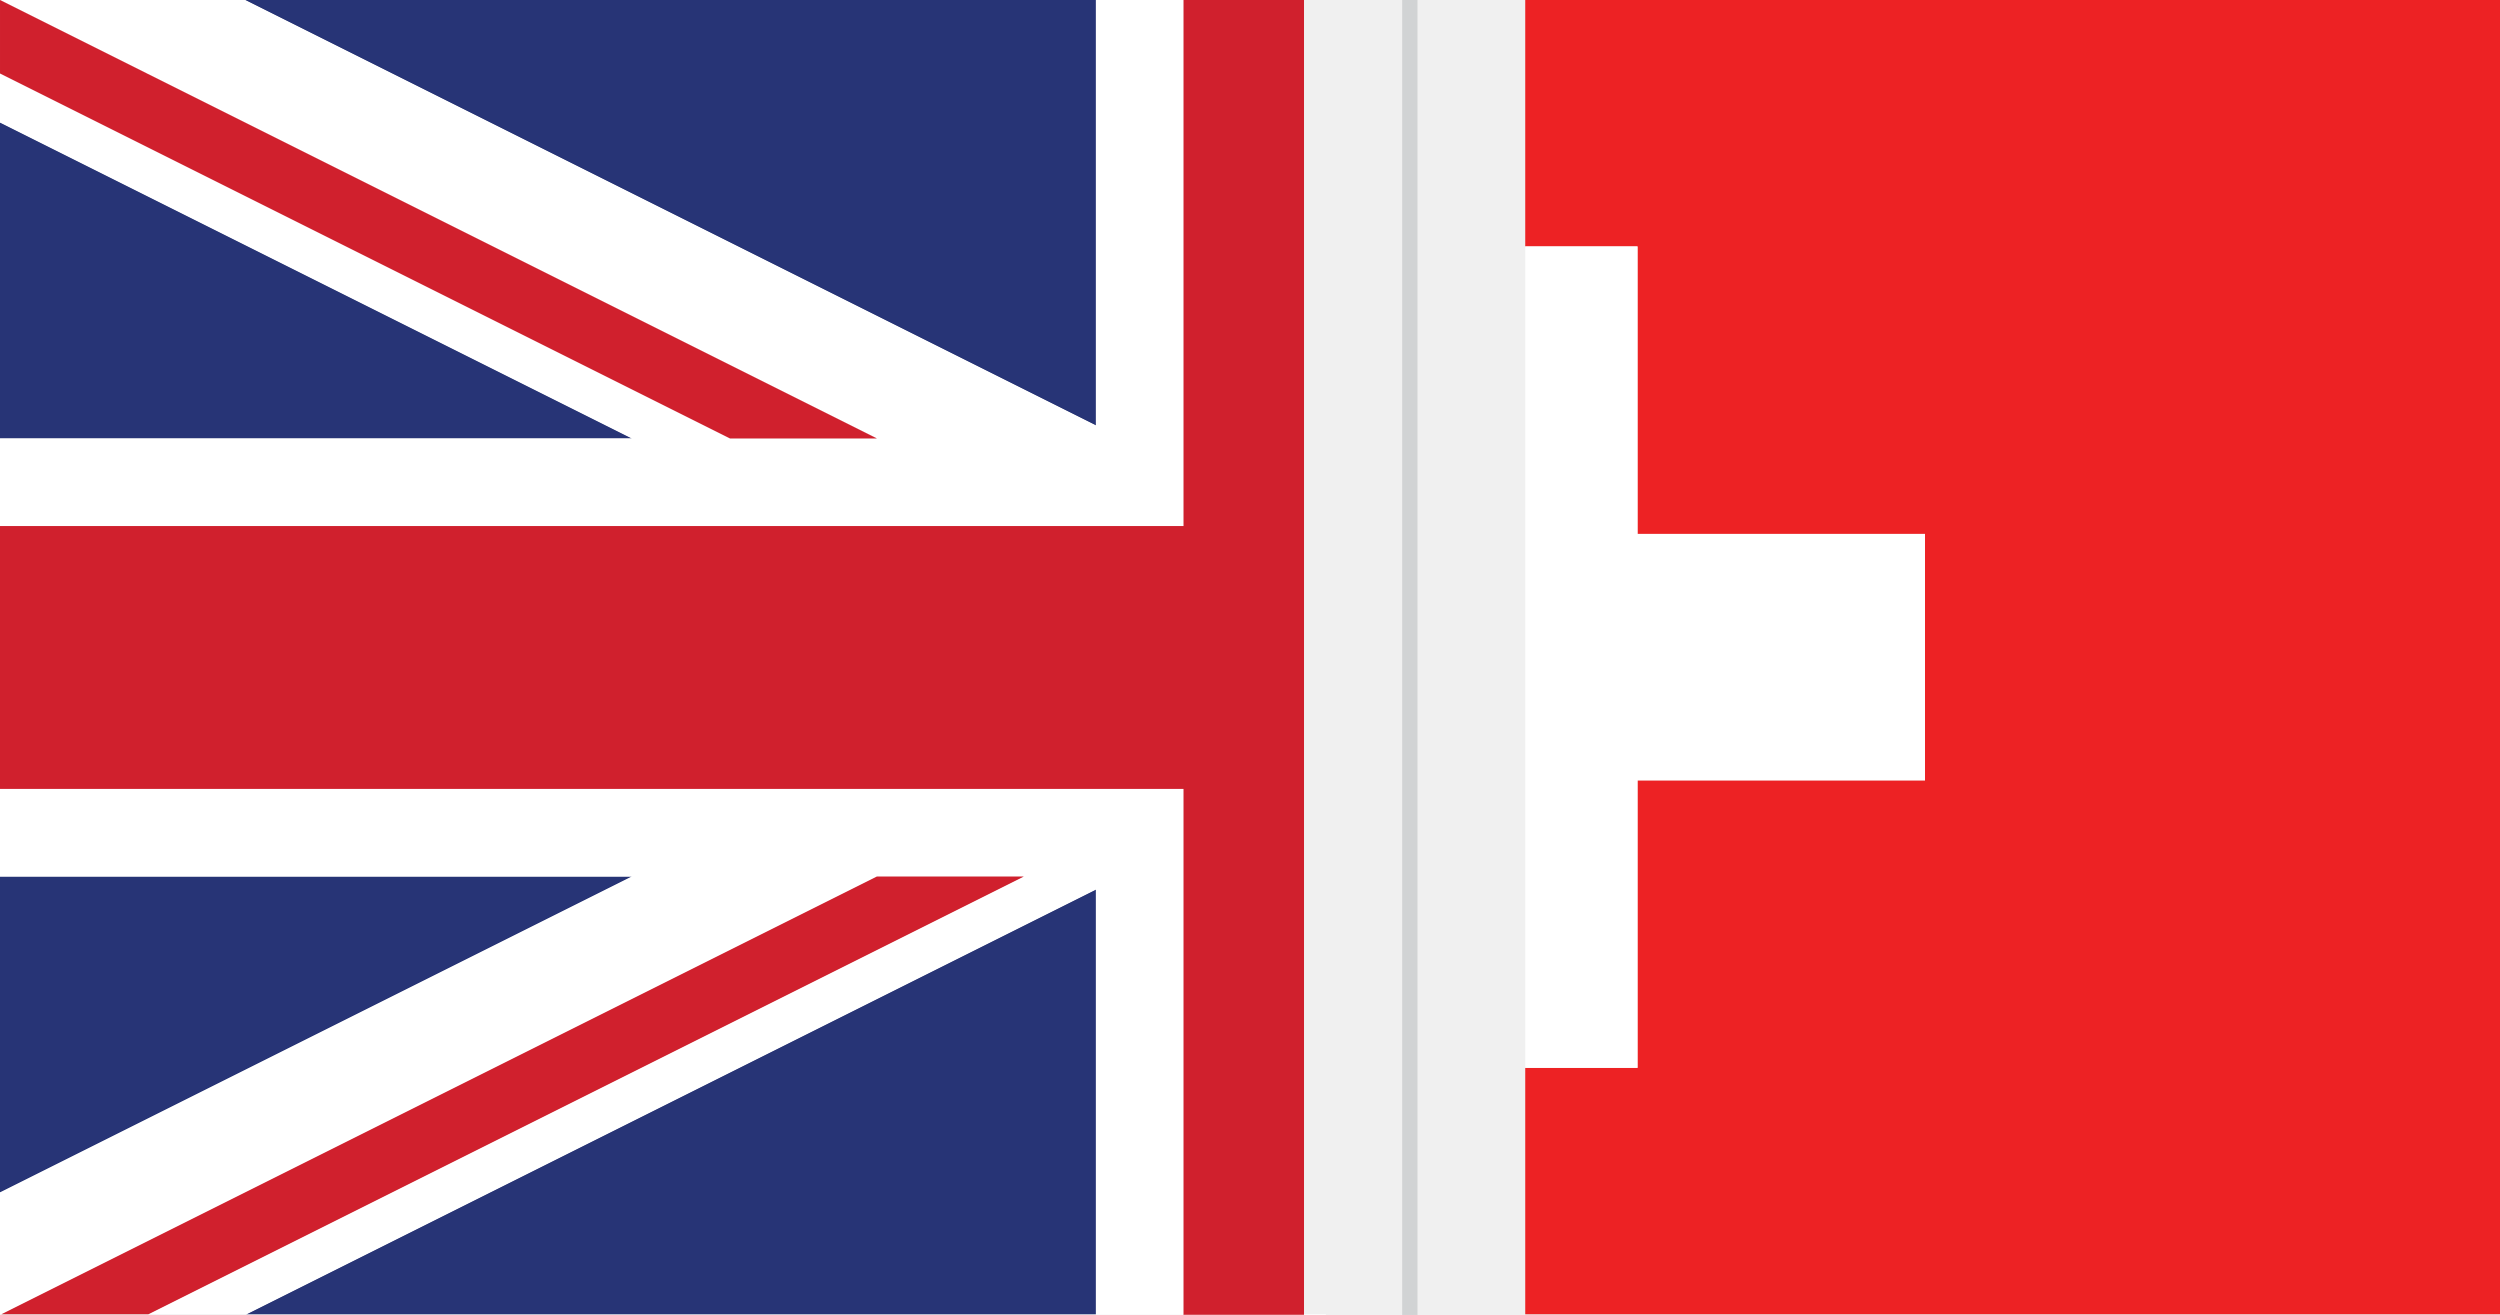
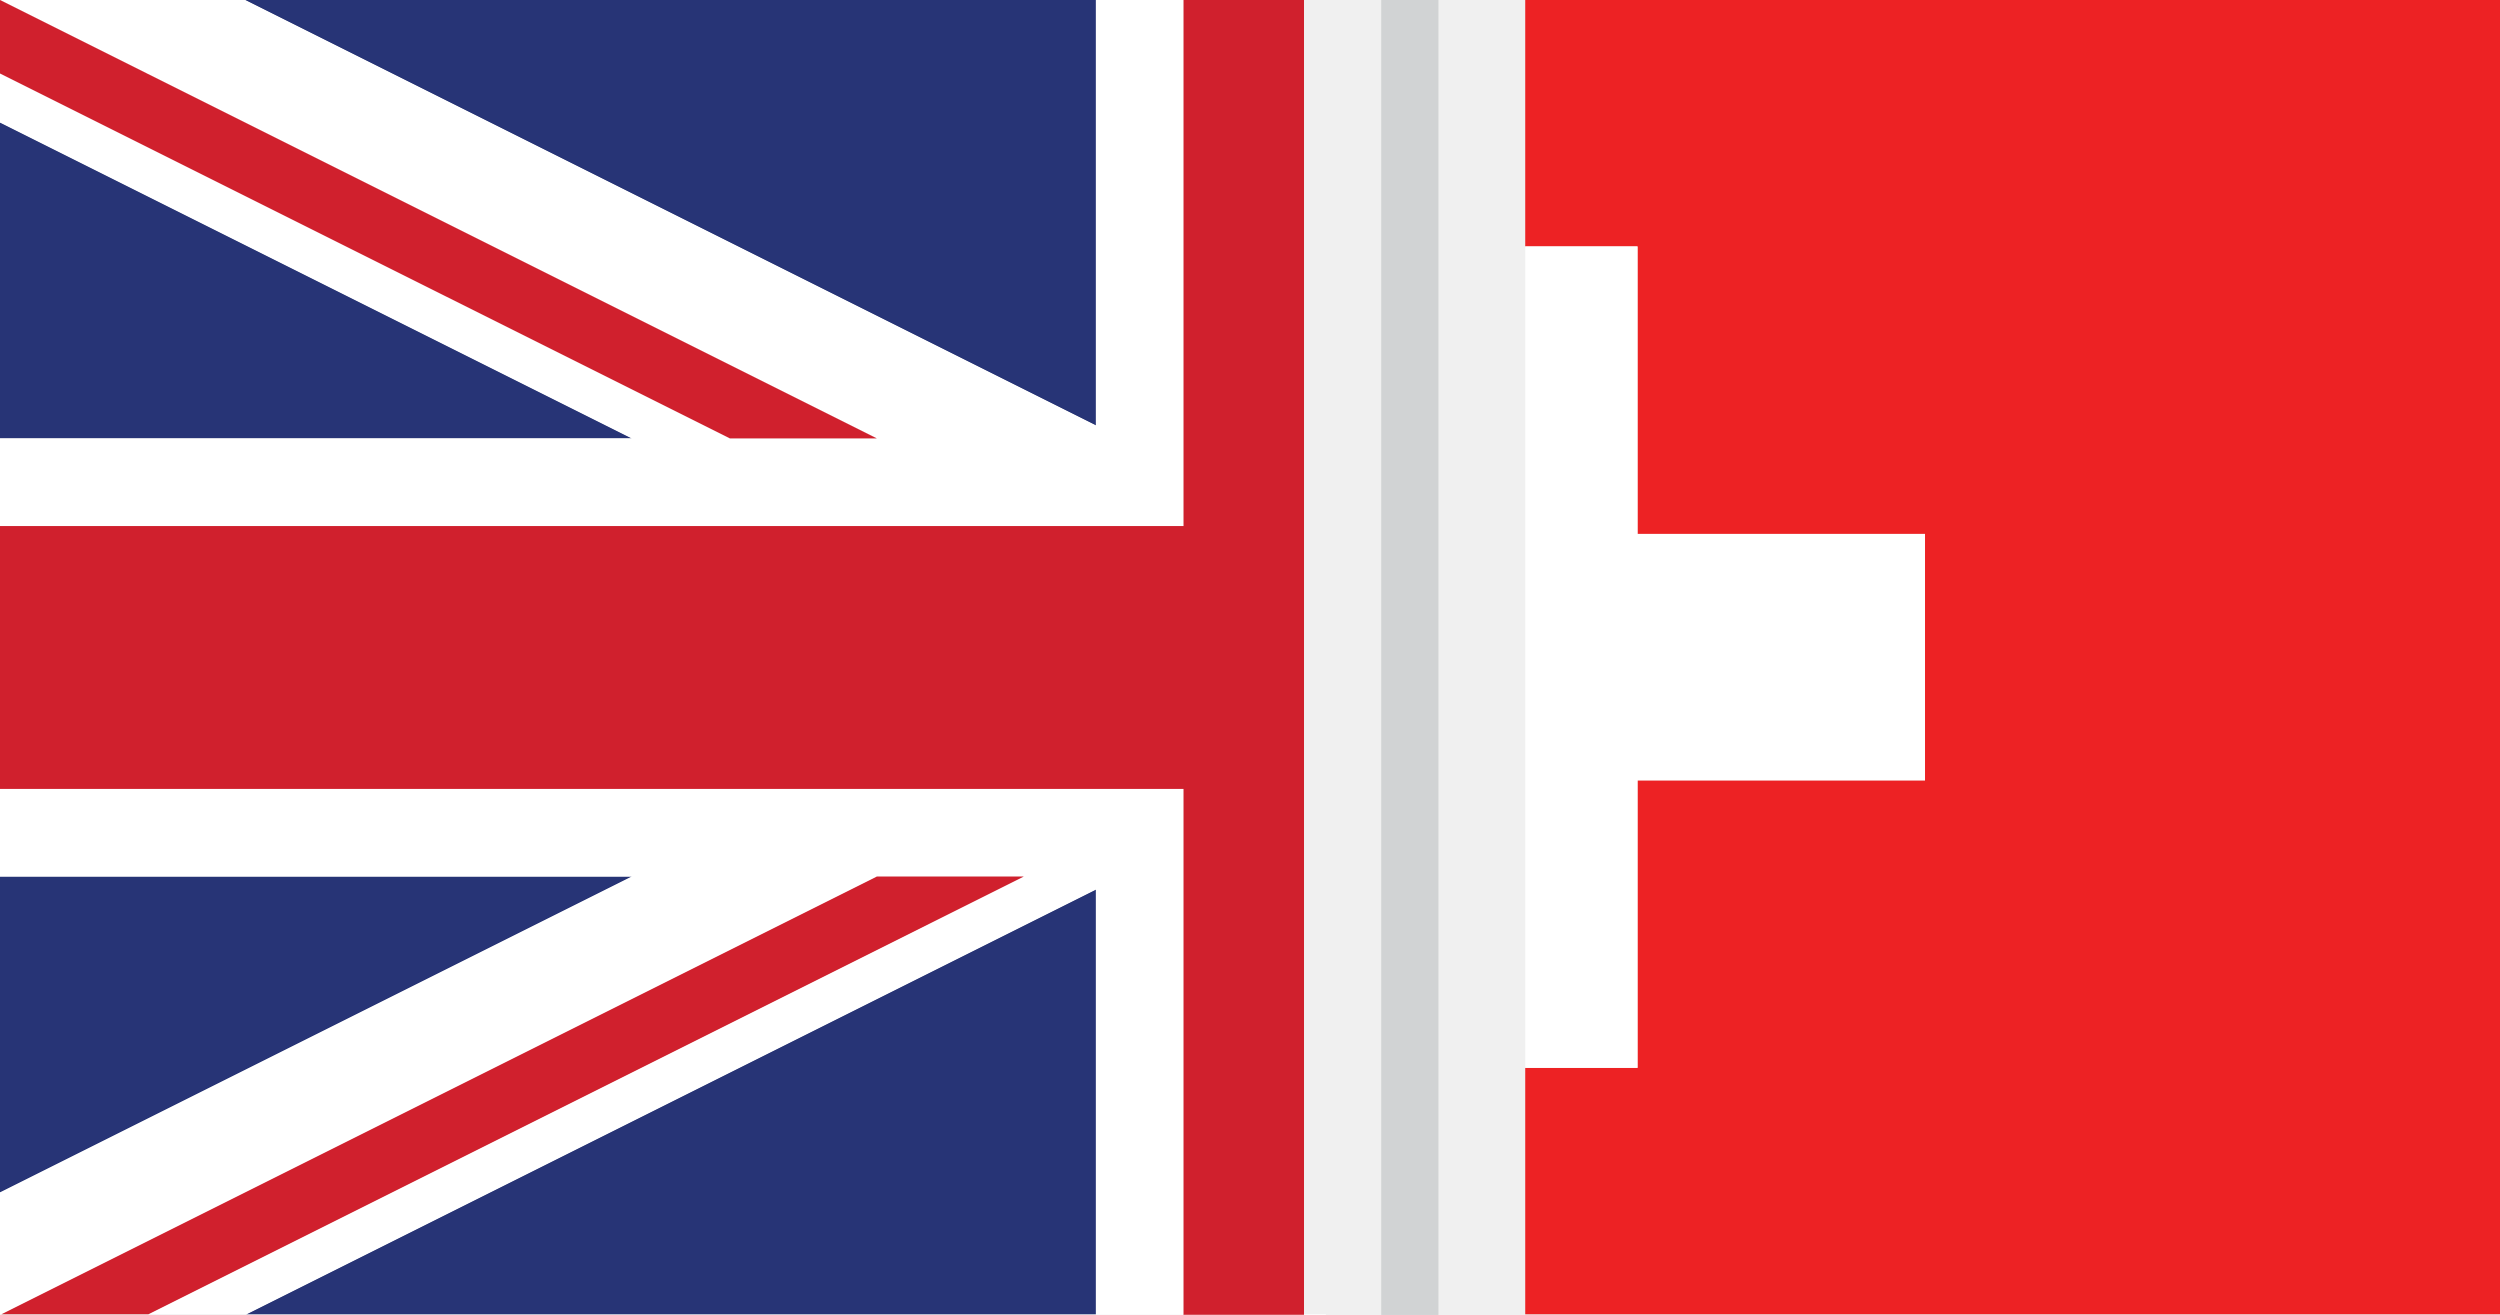
- <svg xmlns="http://www.w3.org/2000/svg" version="1.1" id="Layer_1" x="0px" y="0px" viewBox="0 0 1141.312 600.312" style="enable-background:new 0 0 1141.312 600.312;" xml:space="preserve">
-   <style type="text/css">
- 	.st0{fill:#273476;}
- 	.st1{fill:#FFFFFF;}
- 	.st2{fill:#D0202D;}
- 	.st3{fill:#ED2224;}
- 	.st4{fill:none;stroke:#D1D3D4;stroke-width:7;stroke-miterlimit:10;}
- </style>
+ <svg xmlns="http://www.w3.org/2000/svg" version="1.1" id="Layer_1" x="0px" y="0px" width="306px" height="160.951px" viewBox="0 117.524 306 160.951" enable-background="new 0 117.524 306 160.951" xml:space="preserve">
  <g>
    <g>
-       <polygon class="st0" points="0.001,400.156 0.001,360.156 0.001,240.156 0.001,200.156 288.509,200.156 0,55.902 0,544.41     288.509,400.156   " />
-       <polygon class="st0" points="500.313,0 111.803,0 500.313,194.255   " />
-       <polygon class="st0" points="112.429,600 500.313,600 500.313,406.057   " />
-       <polygon class="st0" points="0,0 0,0 0,0   " />
-       <rect y="544.41" class="st1" width="0" height="55.59" />
-       <rect x="0" y="0" class="st1" width="0" height="55.902" />
-       <rect x="500.313" y="600" class="st1" width="40" height="0.312" />
-       <polygon class="st1" points="0.001,200.156 0.001,240.156 540.313,240.156 540.313,0 500.313,0 500.313,194.255 111.803,0     0.001,0 400.315,200.156 333.232,200.156 0.001,33.541 0.001,0 0,0 0,0 0,55.902 288.509,200.156   " />
-       <polygon class="st1" points="540.313,360.156 0.001,360.156 0.001,400.156 288.509,400.156 0,544.41 0,600 0.626,600     400.315,400.156 467.396,400.156 67.709,600 112.429,600 500.313,406.057 500.313,600 540.313,600   " />
-       <rect x="540.313" y="600" class="st2" width="54.999" height="0.312" />
-       <polygon class="st2" points="0.001,240.156 0.001,360.156 540.313,360.156 540.313,600 595.312,600 595.312,0 540.313,0     540.313,240.156   " />
-       <polygon class="st2" points="400.315,400.156 0.626,600 67.709,600 467.396,400.156   " />
-       <polygon class="st2" points="333.232,200.156 400.315,200.156 0.001,0 0.001,33.541   " />
-       <rect x="595.312" y="600" class="st1" width="10" height="0.312" />
+       <polygon fill="#273476" points="0,224.811 0,214.087 0,181.913 0,171.188 77.353,171.188 0,132.513 0,263.487 77.353,224.811       " />
+       <polygon fill="#273476" points="134.14,117.524 29.976,117.524 134.14,169.606   " />
+       <polygon fill="#273476" points="30.144,278.393 134.14,278.393 134.14,226.394   " />
+       <path fill="#273476" d="M0,117.524L0,117.524L0,117.524z" />
+       <rect y="263.487" fill="#FFFFFF" width="0" height="14.905" />
+       <rect y="117.524" fill="#FFFFFF" width="0" height="14.988" />
+       <rect x="134.14" y="278.393" fill="#FFFFFF" width="10.725" height="0.083" />
+       <polygon fill="#FFFFFF" points="0,171.188 0,181.913 144.865,181.913 144.865,117.524 134.14,117.524 134.14,169.606     29.976,117.524 0,117.524 107.33,171.188 89.344,171.188 0,126.517 0,117.524 0,117.524 0,117.524 0,132.513 77.353,171.188   " />
+       <polygon fill="#FFFFFF" points="144.865,214.087 0,214.087 0,224.811 77.353,224.811 0,263.487 0,278.393 0.168,278.393     107.33,224.811 125.314,224.811 18.154,278.393 30.144,278.393 134.14,226.394 134.14,278.393 144.865,278.393   " />
+       <rect x="144.865" y="278.393" fill="#D0202D" width="14.746" height="0.083" />
+       <polygon fill="#D0202D" points="0,181.913 0,214.087 144.865,214.087 144.865,278.393 159.61,278.393 159.61,117.524     144.865,117.524 144.865,181.913   " />
+       <polygon fill="#D0202D" points="107.33,224.811 0.168,278.393 18.154,278.393 125.314,224.811   " />
+       <polygon fill="#D0202D" points="89.344,171.188 107.33,171.188 0,117.524 0,126.517   " />
+       <rect x="159.61" y="278.393" fill="#FFFFFF" width="2.681" height="0.083" />
    </g>
    <g>
-       <polygon class="st3" points="1141.312,0 696.312,0 696.312,112.5 747.562,112.5 747.562,243.75 878.812,243.75 878.812,356.25     747.562,356.25 747.562,487.5 696.312,487.5 696.312,600 1141.312,600   " />
-       <polygon class="st1" points="747.562,487.5 747.562,356.25 878.812,356.25 878.812,243.75 747.562,243.75 747.562,112.5     696.312,112.5 696.312,487.5   " />
+       <polygon fill="#ED2224" points="306,117.524 186.689,117.524 186.689,147.687 200.431,147.687 200.431,182.877 235.621,182.877     235.621,213.039 200.431,213.039 200.431,248.229 186.689,248.229 186.689,278.393 306,278.393   " />
+       <polygon fill="#FFFFFF" points="200.431,248.229 200.431,213.039 235.621,213.039 235.621,182.877 200.431,182.877     200.431,147.687 186.689,147.687 186.689,248.229   " />
    </g>
  </g>
-   <line class="st4" x1="643.625" y1="0" x2="643.625" y2="600.312" />
+   <line fill="none" stroke="#D1D3D4" stroke-width="7" stroke-miterlimit="10" x1="172.564" y1="117.524" x2="172.564" y2="278.476" />
</svg>
